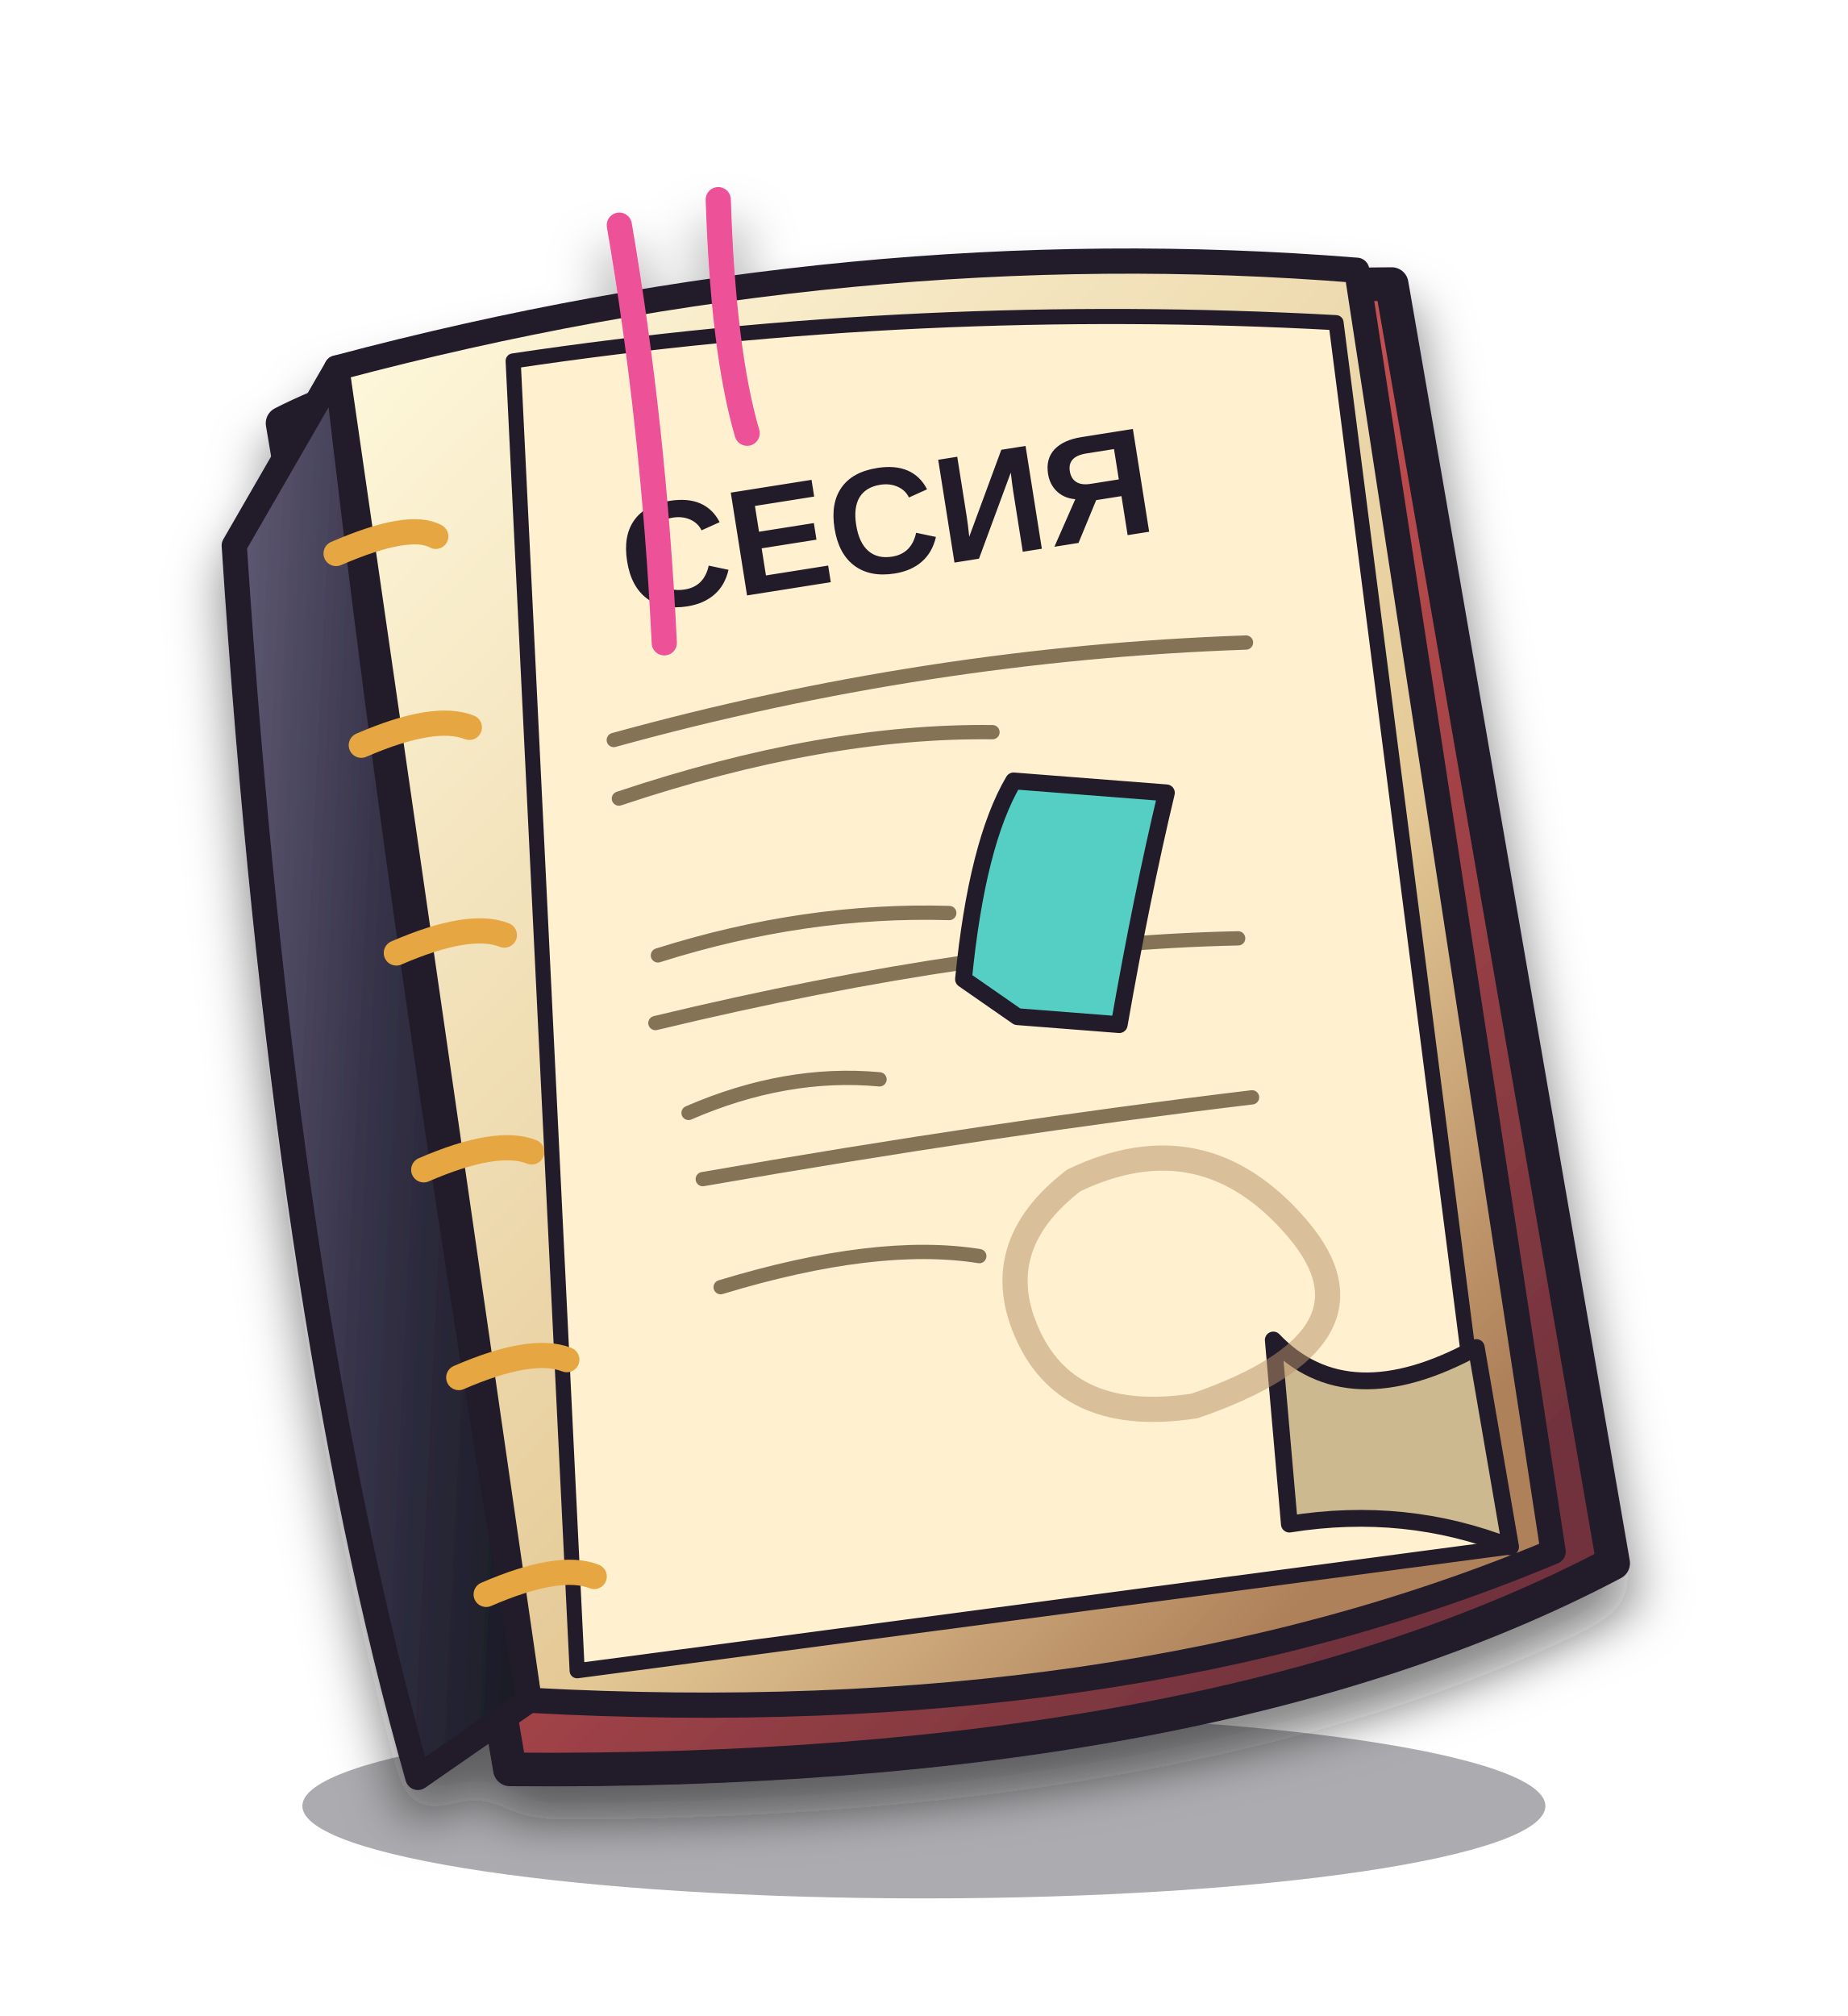
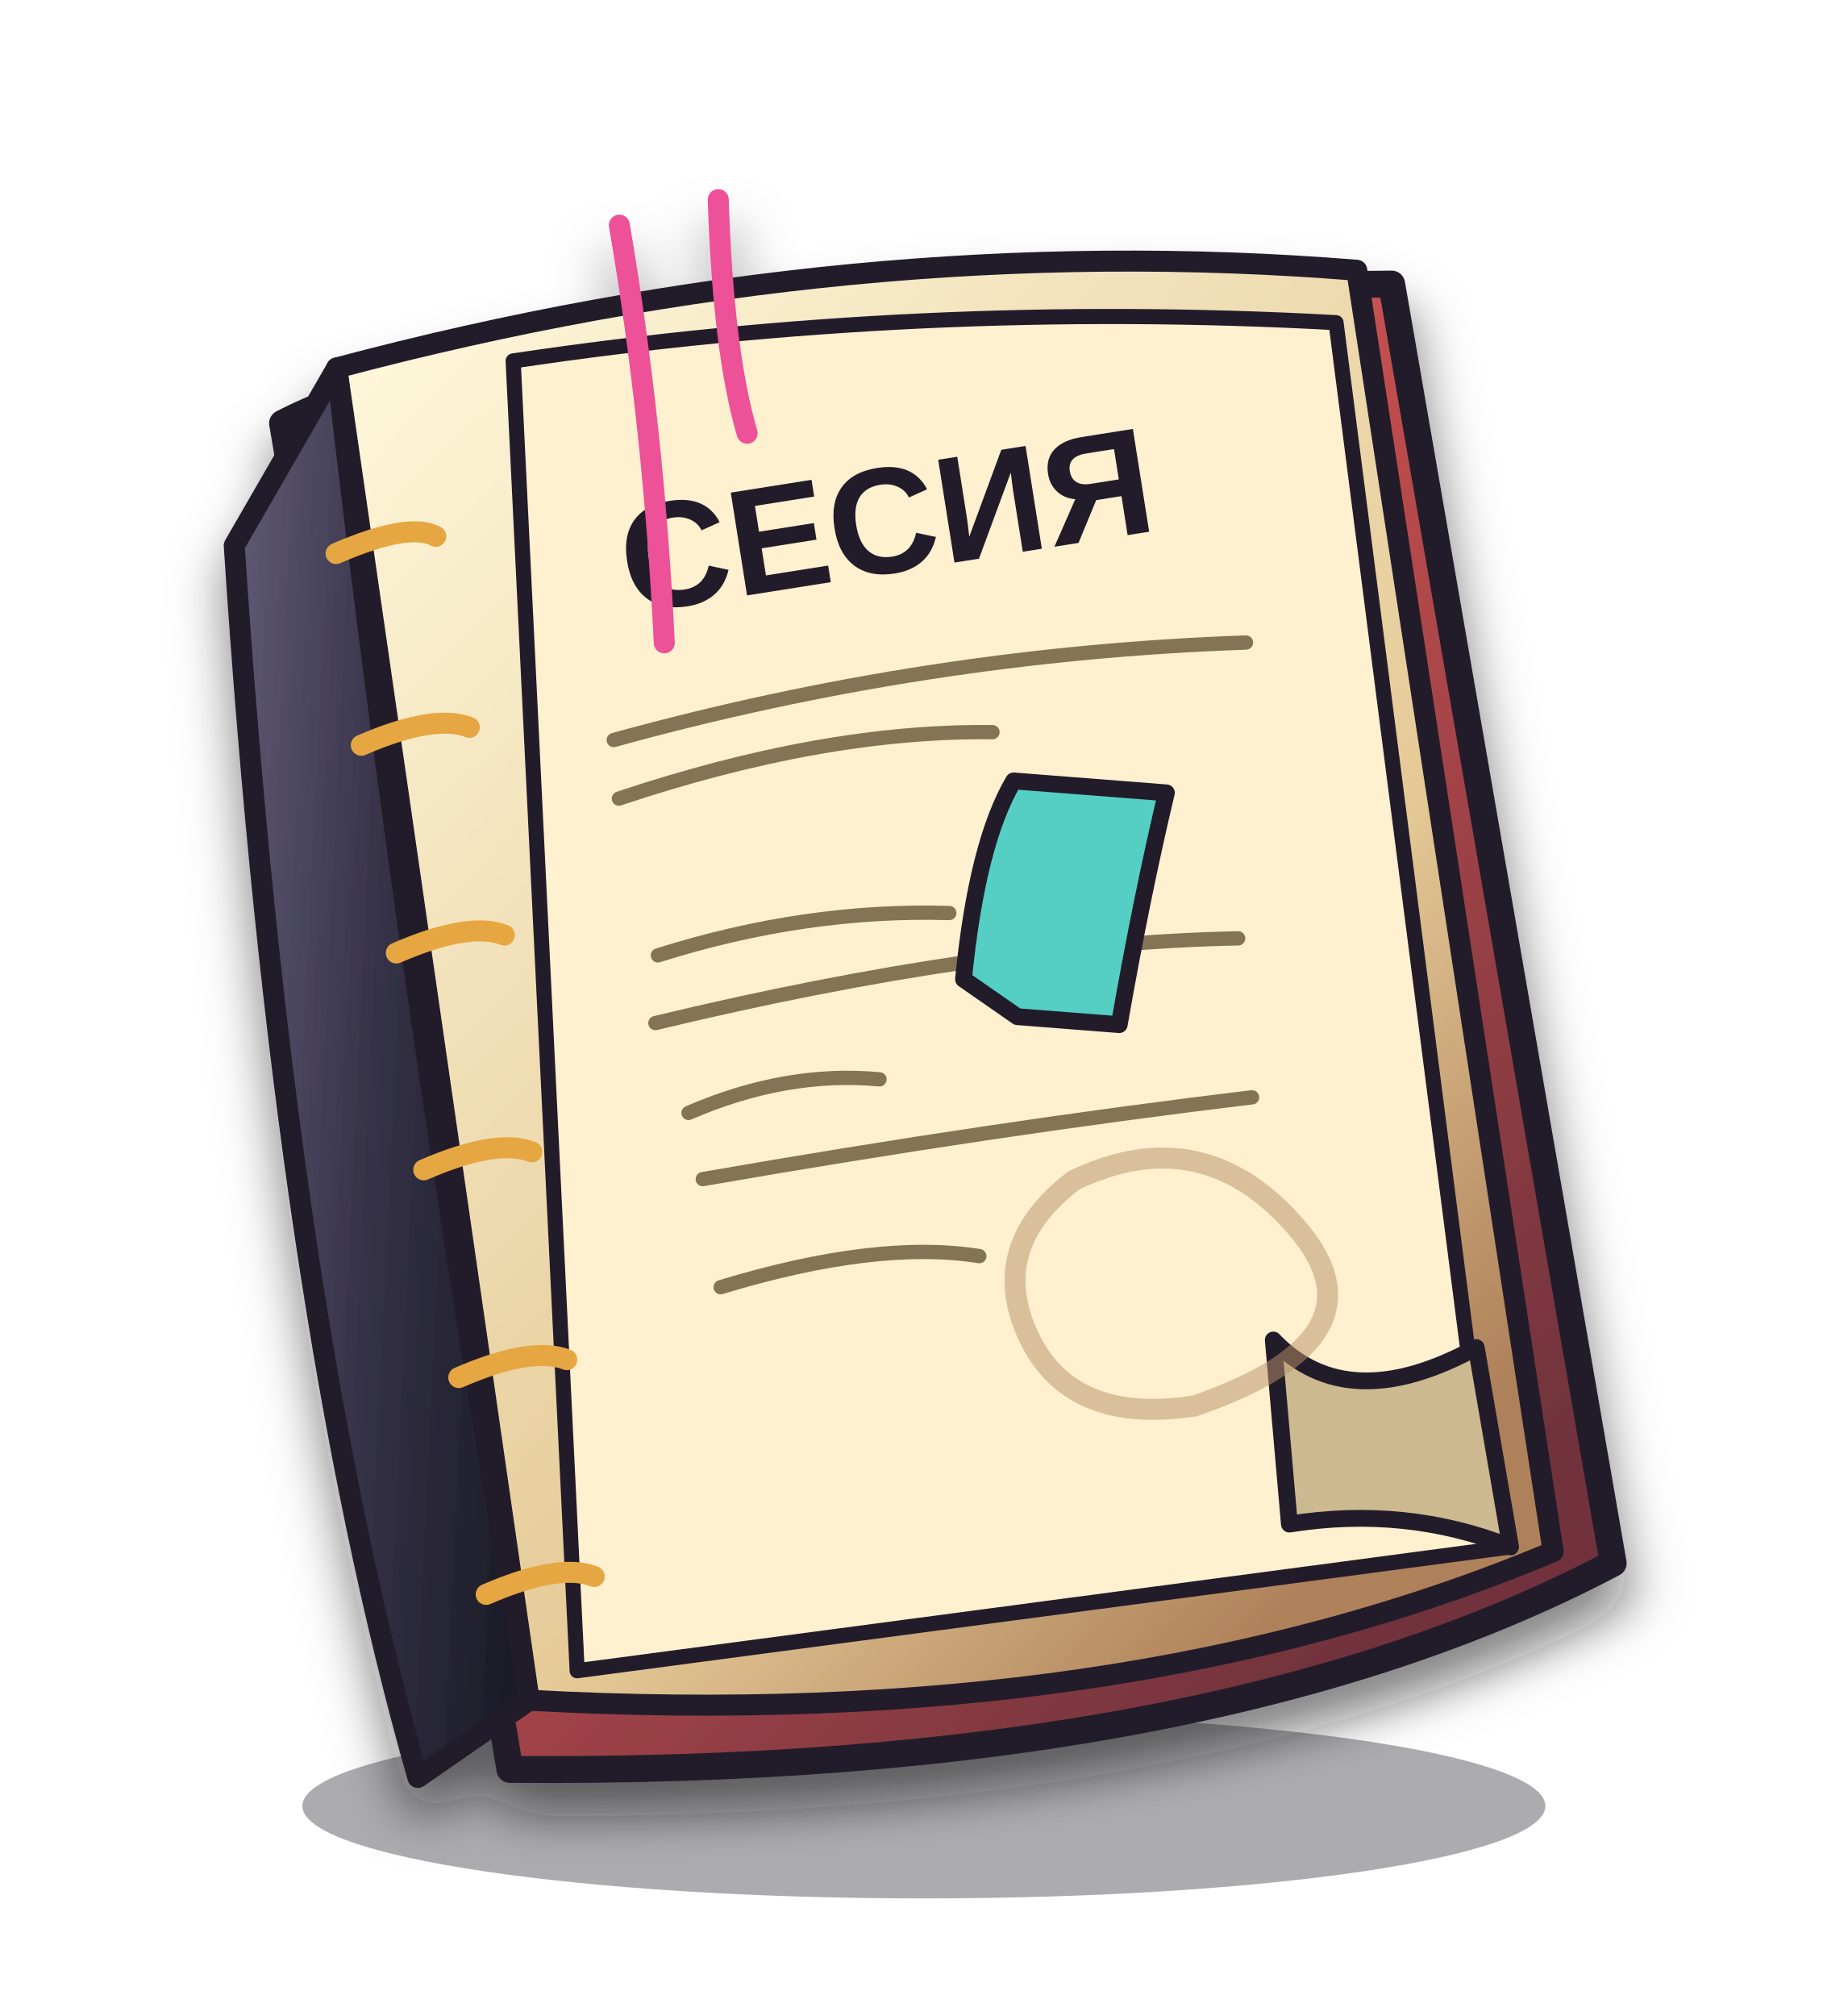
<svg xmlns="http://www.w3.org/2000/svg" viewBox="0 0 220 240" role="img" aria-labelledby="title">
  <defs>
    <linearGradient id="skin" x1="0" y1="0" x2=".85" y2="1">
-       <stop stop-color="#ffe0b8" />
-       <stop offset=".48" stop-color="#e5ac89" />
-       <stop offset="1" stop-color="#b76969" />
+       <stop stop-color="#efd0b4" />
+       <stop offset=".48" stop-color="#cd9c7c" />
+       <stop offset="1" stop-color="#945f52" />
    </linearGradient>
    <linearGradient id="paper" x1="0" y1="0" x2=".7" y2="1">
      <stop stop-color="#fff9dd" />
      <stop offset=".7" stop-color="#e5ca97" />
      <stop offset="1" stop-color="#af815a" />
    </linearGradient>
    <linearGradient id="gold" x1="0" y1="0" x2=".8" y2="1">
      <stop stop-color="#fff0a3" />
      <stop offset=".45" stop-color="#e6a743" />
      <stop offset="1" stop-color="#9d522d" />
    </linearGradient>
    <linearGradient id="teal" x1="0" y1="0" x2=".8" y2="1">
-       <stop stop-color="#90e5d1" />
-       <stop offset=".5" stop-color="#4bb5a8" />
+       <stop stop-color="#9abdaf" />
+       <stop offset=".5" stop-color="#568f85" />
      <stop offset="1" stop-color="#245c63" />
    </linearGradient>
    <linearGradient id="pink" x1="0" y1="0" x2=".8" y2="1">
-       <stop stop-color="#ff9dbb" />
-       <stop offset=".5" stop-color="#d64d86" />
+       <stop stop-color="#d7a4ae" />
+       <stop offset=".5" stop-color="#a95977" />
      <stop offset="1" stop-color="#71294f" />
    </linearGradient>
    <linearGradient id="cloth" x1="0" y1="0" x2="1" y2="1">
      <stop stop-color="#66607b" />
      <stop offset=".5" stop-color="#353248" />
      <stop offset="1" stop-color="#161820" />
    </linearGradient>
    <linearGradient id="bread" x1="0" y1="0" x2=".5" y2="1">
      <stop stop-color="#ffe1a1" />
      <stop offset=".55" stop-color="#ce985e" />
      <stop offset="1" stop-color="#985335" />
    </linearGradient>
    <linearGradient id="beer" x1="0" y1="0" x2="1" y2="1">
      <stop stop-color="#b2b757" />
      <stop offset=".4" stop-color="#526941" />
      <stop offset="1" stop-color="#172d2c" />
    </linearGradient>
    <linearGradient id="red" x1="0" y1="0" x2=".7" y2="1">
      <stop stop-color="#f18370" />
      <stop offset=".5" stop-color="#be4c4d" />
      <stop offset="1" stop-color="#71333d" />
    </linearGradient>
    <radialGradient id="glow">
      <stop stop-color="#efbd7a" stop-opacity=".35" />
      <stop offset="1" stop-color="#efbd7a" stop-opacity="0" />
    </radialGradient>
    <radialGradient id="neon">
      <stop stop-color="#f05ba5" stop-opacity=".6" />
      <stop offset="1" stop-color="#f05ba5" stop-opacity="0" />
    </radialGradient>
    <filter id="shadow" x="-30%" y="-25%" width="160%" height="160%">
      <feDropShadow dx="0" dy="4" stdDeviation="3" flood-color="#100f19" flood-opacity=".52" />
    </filter>
    <filter id="bloom" x="-60%" y="-60%" width="220%" height="220%">
      <feGaussianBlur stdDeviation="3" />
    </filter>
    <pattern id="inkgrain" width="19" height="23" patternUnits="userSpaceOnUse">
      <path d="M2 4l3 1m8 12 2-1m-6 8 2 1" stroke="#fff4d4" stroke-width=".6" opacity=".15" />
      <path d="m9 8 2-1m6 14 2-1" stroke="#201b2a" stroke-width=".7" opacity=".2" />
    </pattern>
  </defs>
  <g stroke-linecap="round" stroke-linejoin="round">
    <ellipse cx="110" cy="215" rx="74" ry="11" fill="#100f19" stroke="none" stroke-width="0" opacity=".35" />
    <g transform="rotate(-5 110 120)" filter="url(#shadow)">
-       <path d="M40 44Q72 31 173 39L186 193Q136 214 53 206Z" fill="url(#red)" stroke="#211c2a" stroke-width="4" />
-       <path d="M47 38Q110 27 169 37L179 191Q126 208 56 198Z" fill="url(#paper)" stroke="#211c2a" stroke-width="3" />
-       <path d="M47 38Q49 113 56 198L42 206Q31 149 33 58Z" fill="url(#cloth)" stroke="#211c2a" stroke-width="3" />
+       <path d="M40 44Q72 31 173 39L186 193Q136 214 53 206Z" fill="url(#red)" stroke="#211c2a" stroke-width="3.2" />
+       <path d="M47 38Q110 27 169 37L179 191Q126 208 56 198Z" fill="url(#paper)" stroke="#211c2a" stroke-width="2.5" />
+       <path d="M47 38Q49 113 56 198L42 206Q31 149 33 58Z" fill="url(#cloth)" stroke="#211c2a" stroke-width="2.5" />
      <path d="M68 39Q117 36 166 43L171 167Q155 181 174 190L62 195Z" fill="#fff0cf" stroke="#211c2a" stroke-width="1.8" />
      <path d="M148 163Q156 173 172 166L174 190Q162 184 148 185Z" fill="#ccb98f" stroke="#211c2a" stroke-width="2" />
-       <path d="M45 60q9-3 12-1M46 83q9-3 13-1M48 108q9-3 13-1M49 134q9-3 13-1M51 159q9-3 13-1M52 185q9-3 13-1" fill="none" stroke="#e6a743" stroke-width="3" />
+       <path d="M45 60q9-3 12-1M46 83q9-3 13-1M48 108q9-3 13-1M49 134q9-3 13-1M51 159q9-3 13-1M52 185q9-3 13-1" fill="none" stroke="#e6a743" stroke-width="2.5" />
      <text x="111" y="68" font-family="Arial,sans-serif" font-size="18" font-weight="900" text-anchor="middle" fill="#211c2a" transform="rotate(-4 111 68)">СЕСИЯ</text>
      <path d="M76 85q38-7 76-5M76 92q25-6 45-4M79 111q18-4 35-2M78 119q40-6 70-4M81 130q12-4 23-2M82 138q35-3 66-4M83 151q19-4 31-1" fill="none" stroke="#847355" stroke-width="1.7" />
-       <path d="M126 142q16-6 26 8t-14 20q-15 1-19-10t7-18" fill="none" stroke="#b8916c" stroke-width="3" opacity=".52" />
+       <path d="M126 142q16-6 26 8t-14 20q-15 1-19-10t7-18" fill="none" stroke="#b8916c" stroke-width="2.5" opacity=".52" />
      <path d="M115 117q3-16 8-23l18 3q-4 12-8 27l-12-2Z" fill="#55cfc4" stroke="#211c2a" stroke-width="2" />
-       <path d="M82 24q2 24 1 50M94 22q-1 18 1 28" fill="none" stroke="#ed5198" stroke-width="3" />
+       <path d="M82 24q2 24 1 50M94 22q-1 18 1 28" fill="none" stroke="#ed5198" stroke-width="2.5" />
    </g>
  </g>
</svg>
